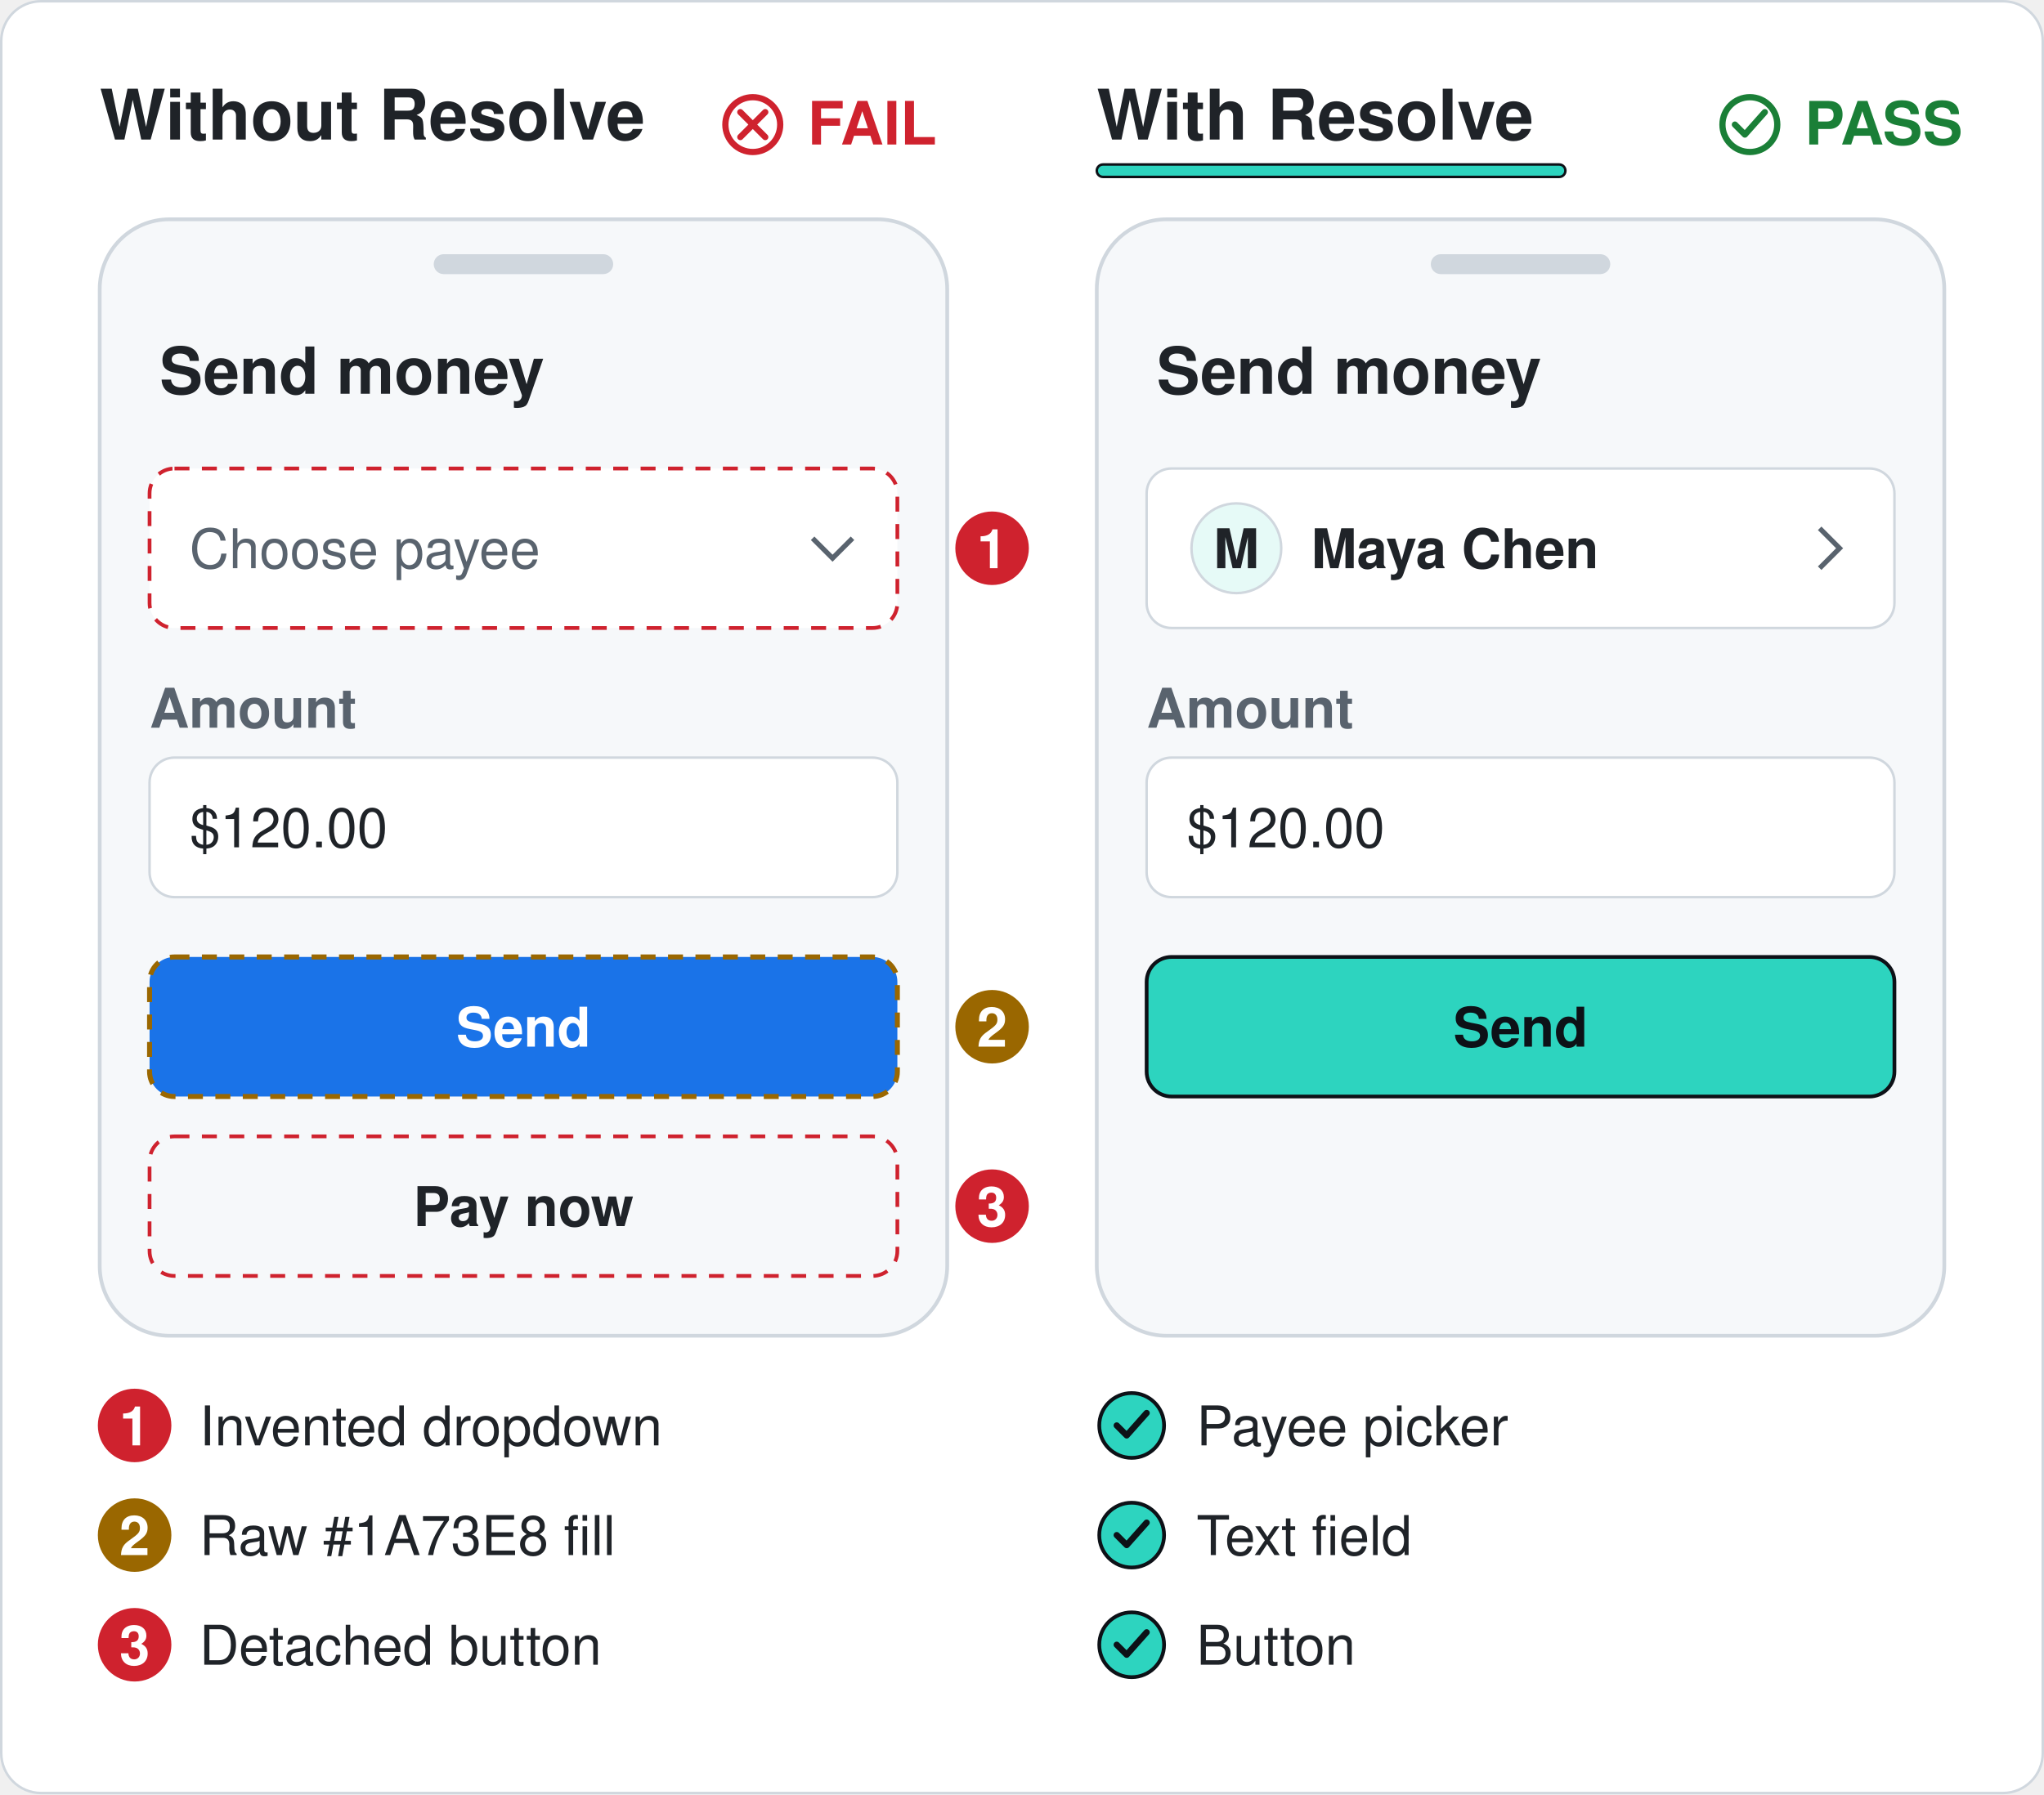
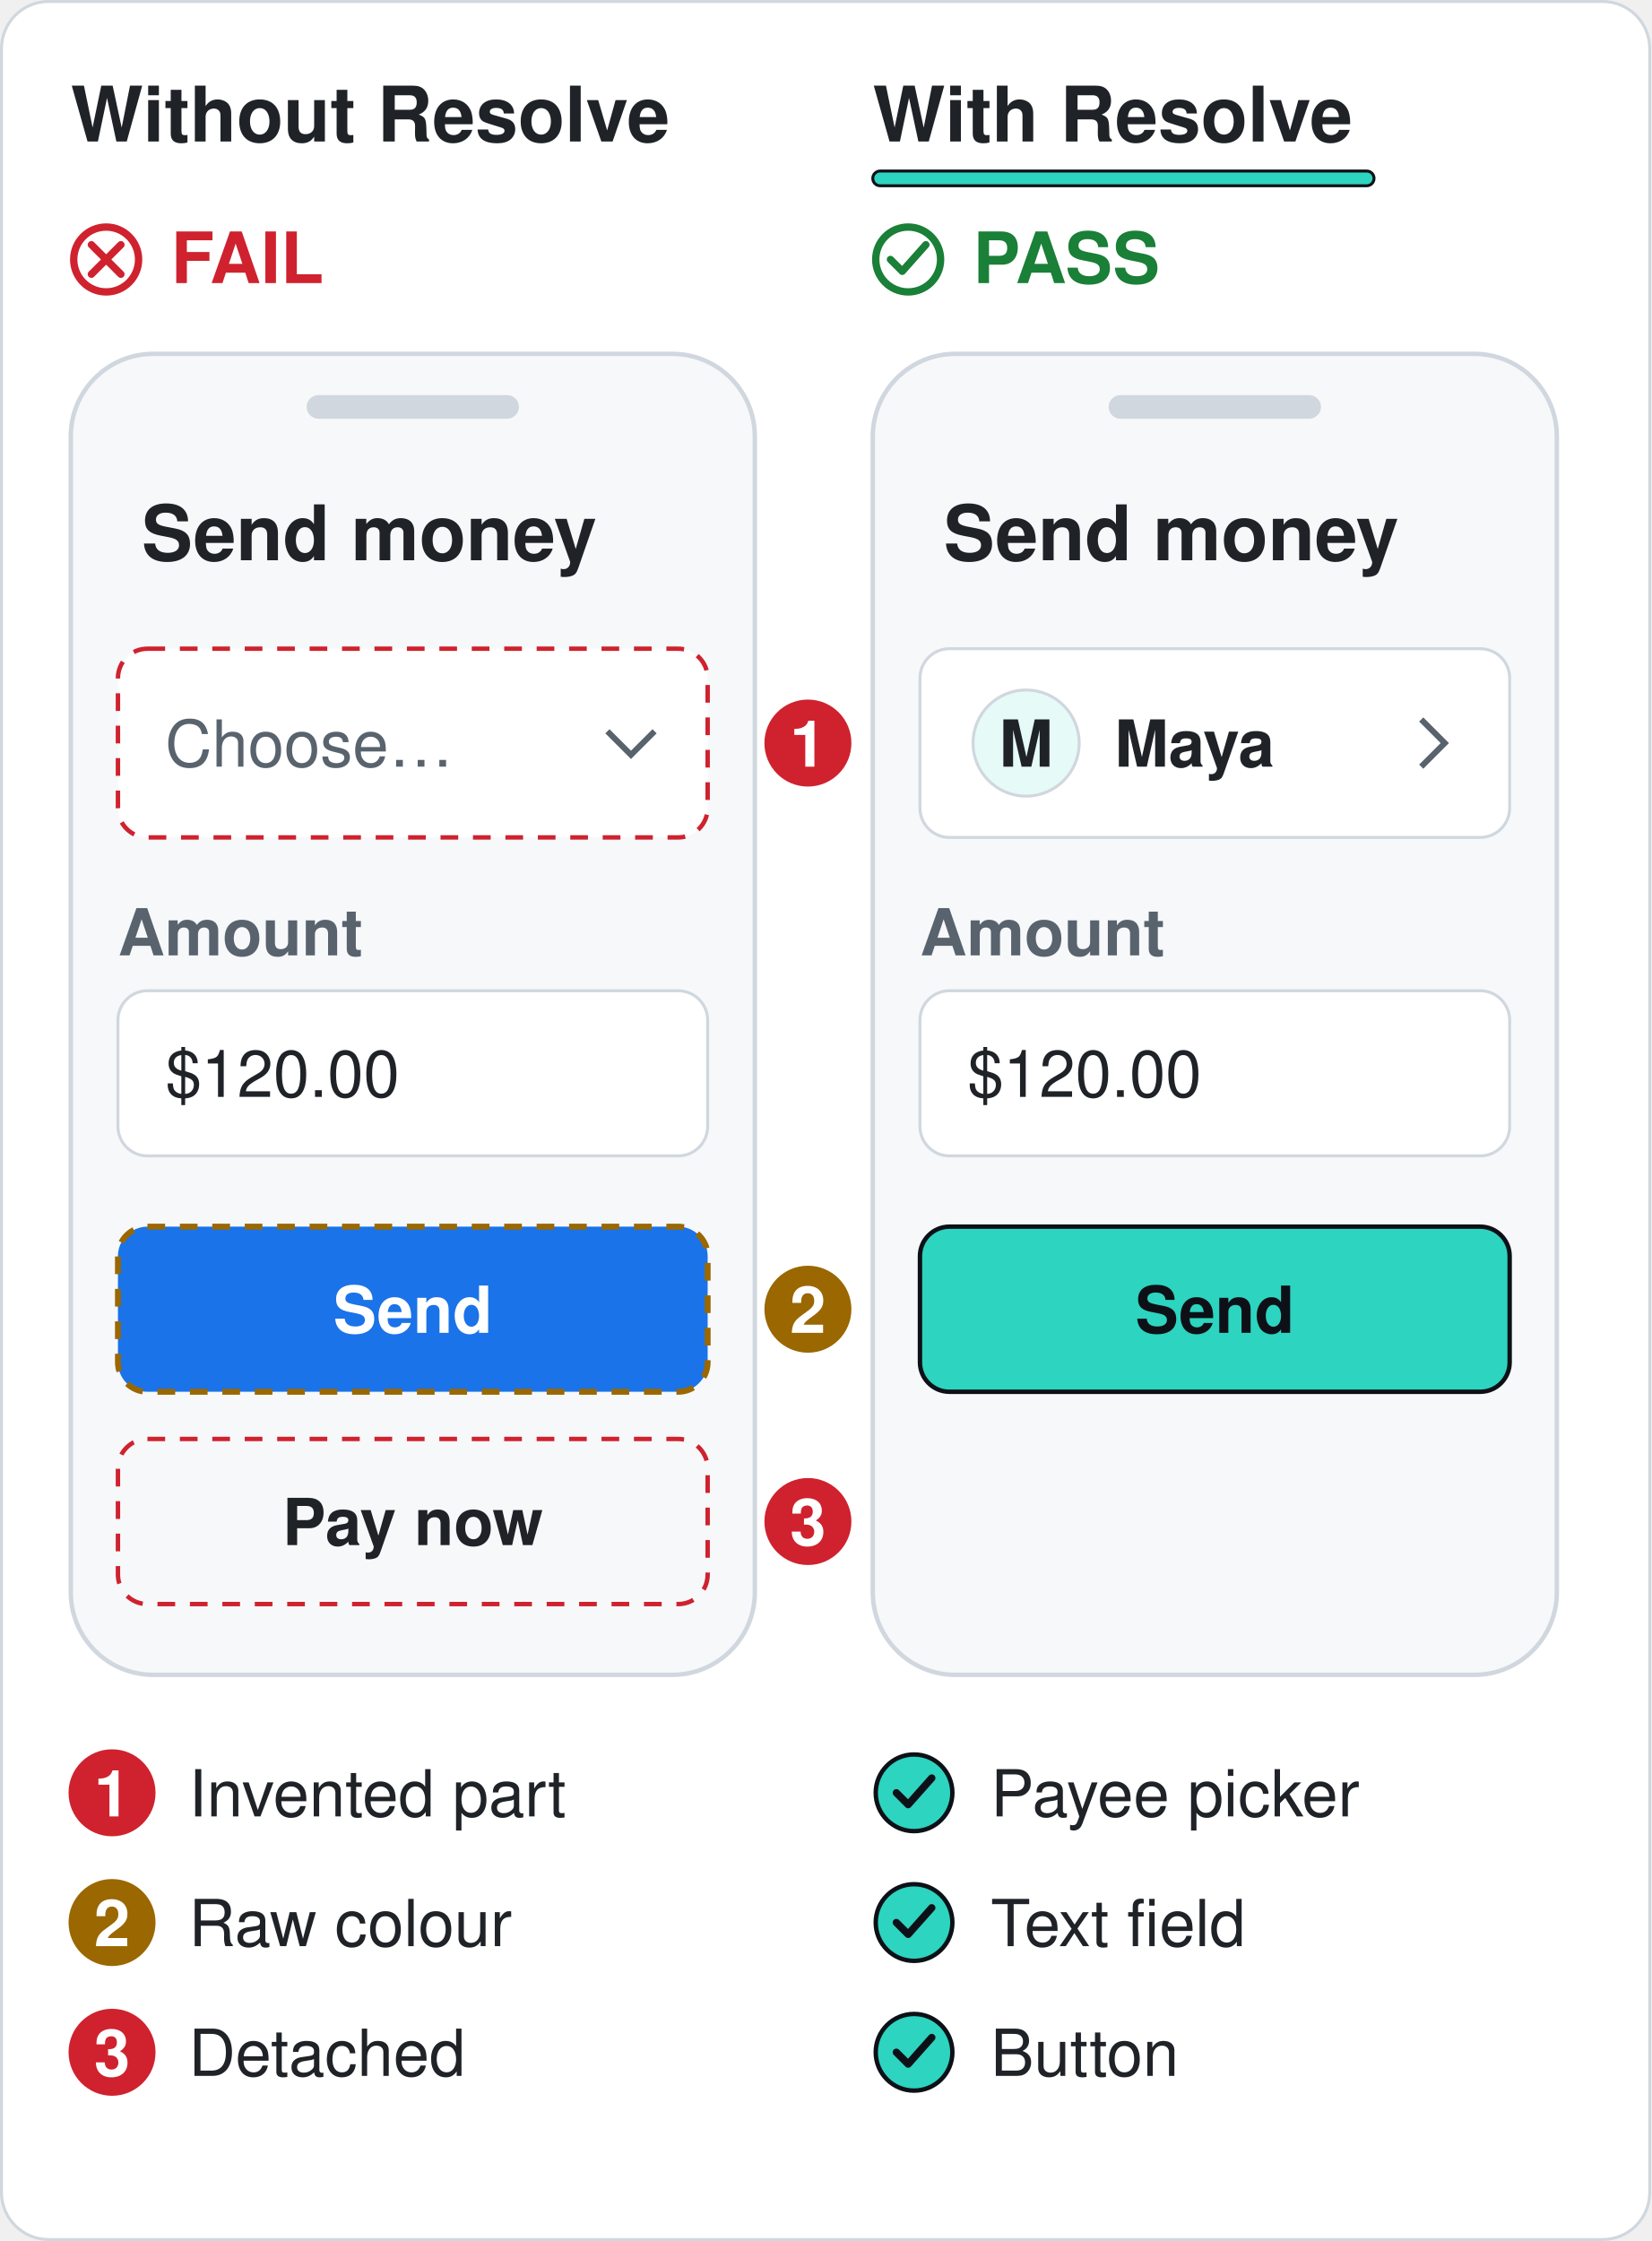
- <svg xmlns="http://www.w3.org/2000/svg" width="820" height="720" viewBox="0 0 820 720" role="img" aria-labelledby="t d">
-   <rect x="0.5" y="0.5" width="819" height="719" rx="16" fill="#FFFFFF" stroke="#D0D7DE" stroke-width="1" />
-   <text x="40" y="56" font-family="-apple-system,'Segoe UI',Helvetica,Arial,sans-serif" font-size="28" font-weight="600" fill="#1F2328" text-anchor="start">Without Resolve</text>
+ <svg xmlns="http://www.w3.org/2000/svg" width="560" height="760" viewBox="0 0 560 760" role="img" aria-labelledby="t d">
+   <rect x="0.5" y="0.5" width="559" height="759" rx="16" fill="#FFFFFF" stroke="#D0D7DE" stroke-width="1" />
+   <text x="24" y="48" font-family="-apple-system,'Segoe UI',Helvetica,Arial,sans-serif" font-size="26" font-weight="600" fill="#1F2328" text-anchor="start">Without Resolve</text>
  <g fill="none" stroke="#CF222E" stroke-width="2.5" stroke-linecap="round">
-     <circle cx="302" cy="50" r="11" />
-     <path d="M297 45 l10 10 M307 45 l-10 10" />
+     <circle cx="36" cy="88" r="11" />
+     <path d="M31 83 l10 10 M41 83 l-10 10" />
  </g>
-   <text x="324" y="58" font-family="-apple-system,'Segoe UI',Helvetica,Arial,sans-serif" font-size="24" font-weight="700" fill="#CF222E" text-anchor="start">FAIL</text>
+   <text x="58" y="96" font-family="-apple-system,'Segoe UI',Helvetica,Arial,sans-serif" font-size="24" font-weight="700" fill="#CF222E" text-anchor="start">FAIL</text>
  <g>
-     <rect x="40" y="88" width="340" height="448" rx="28" fill="#F6F8FA" stroke="#D0D7DE" stroke-width="1.5" />
-     <rect x="174.0" y="102" width="72" height="8" rx="4" fill="#D0D7DE" />
-     <text x="64" y="158" font-family="-apple-system,'Segoe UI',Helvetica,Arial,sans-serif" font-size="26" font-weight="700" fill="#1F2328" text-anchor="start">Send money</text>
+     <rect x="24" y="120" width="232" height="448" rx="28" fill="#F6F8FA" stroke="#D0D7DE" stroke-width="1.5" />
+     <rect x="104.0" y="134" width="72" height="8" rx="4" fill="#D0D7DE" />
+     <text x="48" y="190" font-family="-apple-system,'Segoe UI',Helvetica,Arial,sans-serif" font-size="26" font-weight="700" fill="#1F2328" text-anchor="start">Send money</text>
  </g>
  <g>
-     <rect x="60" y="188" width="300" height="64" rx="10" fill="#FFFFFF" stroke="#CF222E" stroke-width="1.5" stroke-dasharray="6 5" />
-     <text x="76" y="228" font-family="-apple-system,'Segoe UI',Helvetica,Arial,sans-serif" font-size="22" font-weight="400" fill="#59636E" text-anchor="start">Choose payee</text>
-     <path d="M326 216 l8 8 l8 -8" stroke="#59636E" stroke-width="2" fill="none" />
+     <rect x="40" y="220" width="200" height="64" rx="10" fill="#FFFFFF" stroke="#CF222E" stroke-width="1.5" stroke-dasharray="6 5" />
+     <text x="56" y="260" font-family="-apple-system,'Segoe UI',Helvetica,Arial,sans-serif" font-size="22" font-weight="400" fill="#59636E" text-anchor="start">Choose…</text>
+     <path d="M206 248 l8 8 l8 -8" stroke="#59636E" stroke-width="2" fill="none" />
  </g>
  <g>
-     <text x="60" y="292" font-family="-apple-system,'Segoe UI',Helvetica,Arial,sans-serif" font-size="22" font-weight="600" fill="#59636E" text-anchor="start">Amount</text>
-     <rect x="60" y="304" width="300" height="56" rx="10" fill="#FFFFFF" stroke="#D0D7DE" stroke-width="1" />
-     <text x="76" y="340" font-family="-apple-system,'Segoe UI',Helvetica,Arial,sans-serif" font-size="22" font-weight="400" fill="#1F2328" text-anchor="start">$120.00</text>
+     <text x="40" y="324" font-family="-apple-system,'Segoe UI',Helvetica,Arial,sans-serif" font-size="22" font-weight="600" fill="#59636E" text-anchor="start">Amount</text>
+     <rect x="40" y="336" width="200" height="56" rx="10" fill="#FFFFFF" stroke="#D0D7DE" stroke-width="1" />
+     <text x="56" y="372" font-family="-apple-system,'Segoe UI',Helvetica,Arial,sans-serif" font-size="22" font-weight="400" fill="#1F2328" text-anchor="start">$120.00</text>
  </g>
  <g>
-     <rect x="60" y="384" width="300" height="56" rx="10" fill="#1A73E8" stroke="#9A6700" stroke-width="2" stroke-dasharray="6 5" />
-     <text x="210.0" y="420" font-family="-apple-system,'Segoe UI',Helvetica,Arial,sans-serif" font-size="22" font-weight="700" fill="#FFFFFF" text-anchor="middle">Send</text>
+     <rect x="40" y="416" width="200" height="56" rx="10" fill="#1A73E8" stroke="#9A6700" stroke-width="2" stroke-dasharray="6 5" />
+     <text x="140.0" y="452" font-family="-apple-system,'Segoe UI',Helvetica,Arial,sans-serif" font-size="22" font-weight="700" fill="#FFFFFF" text-anchor="middle">Send</text>
  </g>
  <g>
-     <rect x="60" y="456" width="300" height="56" rx="10" fill="#F6F8FA" stroke="#CF222E" stroke-width="1.5" stroke-dasharray="6 5" />
-     <text x="210.0" y="492" font-family="-apple-system,'Segoe UI',Helvetica,Arial,sans-serif" font-size="22" font-weight="700" fill="#1F2328" text-anchor="middle">Pay now</text>
+     <rect x="40" y="488" width="200" height="56" rx="10" fill="#F6F8FA" stroke="#CF222E" stroke-width="1.5" stroke-dasharray="6 5" />
+     <text x="140.0" y="524" font-family="-apple-system,'Segoe UI',Helvetica,Arial,sans-serif" font-size="22" font-weight="700" fill="#1F2328" text-anchor="middle">Pay now</text>
  </g>
  <g>
-     <circle cx="398" cy="220" r="14" fill="#CF222E" stroke="#CF222E" stroke-width="1.5" />
-     <text x="398" y="228" font-family="-apple-system,'Segoe UI',Helvetica,Arial,sans-serif" font-size="22" font-weight="700" fill="#FFFFFF" text-anchor="middle">1</text>
+     <circle cx="274" cy="252" r="14" fill="#CF222E" stroke="#CF222E" stroke-width="1.5" />
+     <text x="274" y="260" font-family="-apple-system,'Segoe UI',Helvetica,Arial,sans-serif" font-size="22" font-weight="700" fill="#FFFFFF" text-anchor="middle">1</text>
  </g>
  <g>
-     <circle cx="398" cy="412" r="14" fill="#9A6700" stroke="#9A6700" stroke-width="1.5" />
-     <text x="398" y="420" font-family="-apple-system,'Segoe UI',Helvetica,Arial,sans-serif" font-size="22" font-weight="700" fill="#FFFFFF" text-anchor="middle">2</text>
+     <circle cx="274" cy="444" r="14" fill="#9A6700" stroke="#9A6700" stroke-width="1.5" />
+     <text x="274" y="452" font-family="-apple-system,'Segoe UI',Helvetica,Arial,sans-serif" font-size="22" font-weight="700" fill="#FFFFFF" text-anchor="middle">2</text>
  </g>
  <g>
-     <circle cx="398" cy="484" r="14" fill="#CF222E" stroke="#CF222E" stroke-width="1.5" />
-     <text x="398" y="492" font-family="-apple-system,'Segoe UI',Helvetica,Arial,sans-serif" font-size="22" font-weight="700" fill="#FFFFFF" text-anchor="middle">3</text>
+     <circle cx="274" cy="516" r="14" fill="#CF222E" stroke="#CF222E" stroke-width="1.5" />
+     <text x="274" y="524" font-family="-apple-system,'Segoe UI',Helvetica,Arial,sans-serif" font-size="22" font-weight="700" fill="#FFFFFF" text-anchor="middle">3</text>
  </g>
  <g>
-     <circle cx="54" cy="572" r="14" fill="#CF222E" stroke="#CF222E" stroke-width="1.5" />
-     <text x="54" y="580" font-family="-apple-system,'Segoe UI',Helvetica,Arial,sans-serif" font-size="22" font-weight="700" fill="#FFFFFF" text-anchor="middle">1</text>
+     <circle cx="38" cy="608" r="14" fill="#CF222E" stroke="#CF222E" stroke-width="1.5" />
+     <text x="38" y="616" font-family="-apple-system,'Segoe UI',Helvetica,Arial,sans-serif" font-size="22" font-weight="700" fill="#FFFFFF" text-anchor="middle">1</text>
  </g>
-   <text x="80" y="580" font-family="-apple-system,'Segoe UI',Helvetica,Arial,sans-serif" font-size="22" font-weight="400" fill="#1F2328" text-anchor="start">Invented dropdown</text>
+   <text x="64" y="616" font-family="-apple-system,'Segoe UI',Helvetica,Arial,sans-serif" font-size="22" font-weight="400" fill="#1F2328" text-anchor="start">Invented part</text>
  <g>
-     <circle cx="54" cy="616" r="14" fill="#9A6700" stroke="#9A6700" stroke-width="1.5" />
-     <text x="54" y="624" font-family="-apple-system,'Segoe UI',Helvetica,Arial,sans-serif" font-size="22" font-weight="700" fill="#FFFFFF" text-anchor="middle">2</text>
+     <circle cx="38" cy="652" r="14" fill="#9A6700" stroke="#9A6700" stroke-width="1.5" />
+     <text x="38" y="660" font-family="-apple-system,'Segoe UI',Helvetica,Arial,sans-serif" font-size="22" font-weight="700" fill="#FFFFFF" text-anchor="middle">2</text>
  </g>
-   <text x="80" y="624" font-family="-apple-system,'Segoe UI',Helvetica,Arial,sans-serif" font-size="22" font-weight="400" fill="#1F2328" text-anchor="start">Raw #1A73E8 fill</text>
+   <text x="64" y="660" font-family="-apple-system,'Segoe UI',Helvetica,Arial,sans-serif" font-size="22" font-weight="400" fill="#1F2328" text-anchor="start">Raw colour</text>
  <g>
-     <circle cx="54" cy="660" r="14" fill="#CF222E" stroke="#CF222E" stroke-width="1.5" />
-     <text x="54" y="668" font-family="-apple-system,'Segoe UI',Helvetica,Arial,sans-serif" font-size="22" font-weight="700" fill="#FFFFFF" text-anchor="middle">3</text>
+     <circle cx="38" cy="696" r="14" fill="#CF222E" stroke="#CF222E" stroke-width="1.5" />
+     <text x="38" y="704" font-family="-apple-system,'Segoe UI',Helvetica,Arial,sans-serif" font-size="22" font-weight="700" fill="#FFFFFF" text-anchor="middle">3</text>
  </g>
-   <text x="80" y="668" font-family="-apple-system,'Segoe UI',Helvetica,Arial,sans-serif" font-size="22" font-weight="400" fill="#1F2328" text-anchor="start">Detached button</text>
-   <text x="440" y="56" font-family="-apple-system,'Segoe UI',Helvetica,Arial,sans-serif" font-size="28" font-weight="600" fill="#1F2328" text-anchor="start">With Resolve</text>
-   <rect x="440" y="66" width="188" height="5" rx="2.5" fill="#2DD4BF" stroke="#0D1117" stroke-width="1" />
+   <text x="64" y="704" font-family="-apple-system,'Segoe UI',Helvetica,Arial,sans-serif" font-size="22" font-weight="400" fill="#1F2328" text-anchor="start">Detached</text>
+   <text x="296" y="48" font-family="-apple-system,'Segoe UI',Helvetica,Arial,sans-serif" font-size="26" font-weight="600" fill="#1F2328" text-anchor="start">With Resolve</text>
+   <rect x="296" y="58" width="170" height="5" rx="2.5" fill="#2DD4BF" stroke="#0D1117" stroke-width="1" />
  <g fill="none" stroke="#1A7F37" stroke-width="2.5" stroke-linecap="round" stroke-linejoin="round">
-     <circle cx="702" cy="50" r="11" />
-     <path d="M696 50 l4 4 l8 -9" />
+     <circle cx="308" cy="88" r="11" />
+     <path d="M302 88 l4 4 l8 -9" />
  </g>
-   <text x="724" y="58" font-family="-apple-system,'Segoe UI',Helvetica,Arial,sans-serif" font-size="24" font-weight="700" fill="#1A7F37" text-anchor="start">PASS</text>
+   <text x="330" y="96" font-family="-apple-system,'Segoe UI',Helvetica,Arial,sans-serif" font-size="24" font-weight="700" fill="#1A7F37" text-anchor="start">PASS</text>
  <g>
-     <rect x="440" y="88" width="340" height="448" rx="28" fill="#F6F8FA" stroke="#D0D7DE" stroke-width="1.5" />
-     <rect x="574.0" y="102" width="72" height="8" rx="4" fill="#D0D7DE" />
-     <text x="464" y="158" font-family="-apple-system,'Segoe UI',Helvetica,Arial,sans-serif" font-size="26" font-weight="700" fill="#1F2328" text-anchor="start">Send money</text>
+     <rect x="296" y="120" width="232" height="448" rx="28" fill="#F6F8FA" stroke="#D0D7DE" stroke-width="1.5" />
+     <rect x="376.0" y="134" width="72" height="8" rx="4" fill="#D0D7DE" />
+     <text x="320" y="190" font-family="-apple-system,'Segoe UI',Helvetica,Arial,sans-serif" font-size="26" font-weight="700" fill="#1F2328" text-anchor="start">Send money</text>
  </g>
  <g>
-     <rect x="460" y="188" width="300" height="64" rx="10" fill="#FFFFFF" stroke="#D0D7DE" stroke-width="1" />
-     <circle cx="496" cy="220" r="18" fill="#E6FAF7" stroke="#D0D7DE" />
-     <text x="496" y="228" font-family="-apple-system,'Segoe UI',Helvetica,Arial,sans-serif" font-size="22" font-weight="700" fill="#1F2328" text-anchor="middle">M</text>
-     <text x="526" y="228" font-family="-apple-system,'Segoe UI',Helvetica,Arial,sans-serif" font-size="22" font-weight="600" fill="#1F2328" text-anchor="start">Maya Chen</text>
-     <path d="M730 212 l8 8 l-8 8" stroke="#59636E" stroke-width="2" fill="none" />
+     <rect x="312" y="220" width="200" height="64" rx="10" fill="#FFFFFF" stroke="#D0D7DE" stroke-width="1" />
+     <circle cx="348" cy="252" r="18" fill="#E6FAF7" stroke="#D0D7DE" />
+     <text x="348" y="260" font-family="-apple-system,'Segoe UI',Helvetica,Arial,sans-serif" font-size="22" font-weight="700" fill="#1F2328" text-anchor="middle">M</text>
+     <text x="378" y="260" font-family="-apple-system,'Segoe UI',Helvetica,Arial,sans-serif" font-size="22" font-weight="600" fill="#1F2328" text-anchor="start">Maya</text>
+     <path d="M482 244 l8 8 l-8 8" stroke="#59636E" stroke-width="2" fill="none" />
  </g>
  <g>
-     <text x="460" y="292" font-family="-apple-system,'Segoe UI',Helvetica,Arial,sans-serif" font-size="22" font-weight="600" fill="#59636E" text-anchor="start">Amount</text>
-     <rect x="460" y="304" width="300" height="56" rx="10" fill="#FFFFFF" stroke="#D0D7DE" stroke-width="1" />
-     <text x="476" y="340" font-family="-apple-system,'Segoe UI',Helvetica,Arial,sans-serif" font-size="22" font-weight="400" fill="#1F2328" text-anchor="start">$120.00</text>
+     <text x="312" y="324" font-family="-apple-system,'Segoe UI',Helvetica,Arial,sans-serif" font-size="22" font-weight="600" fill="#59636E" text-anchor="start">Amount</text>
+     <rect x="312" y="336" width="200" height="56" rx="10" fill="#FFFFFF" stroke="#D0D7DE" stroke-width="1" />
+     <text x="328" y="372" font-family="-apple-system,'Segoe UI',Helvetica,Arial,sans-serif" font-size="22" font-weight="400" fill="#1F2328" text-anchor="start">$120.00</text>
  </g>
  <g>
-     <rect x="460" y="384" width="300" height="56" rx="10" fill="#2DD4BF" stroke="#0D1117" stroke-width="1.5" />
-     <text x="610.0" y="420" font-family="-apple-system,'Segoe UI',Helvetica,Arial,sans-serif" font-size="22" font-weight="700" fill="#0D1117" text-anchor="middle">Send</text>
+     <rect x="312" y="416" width="200" height="56" rx="10" fill="#2DD4BF" stroke="#0D1117" stroke-width="1.5" />
+     <text x="412.0" y="452" font-family="-apple-system,'Segoe UI',Helvetica,Arial,sans-serif" font-size="22" font-weight="700" fill="#0D1117" text-anchor="middle">Send</text>
  </g>
  <g>
-     <circle cx="454" cy="572" r="13" fill="#2DD4BF" stroke="#0D1117" stroke-width="1.5" />
-     <path d="M448 572 l4 4 l8 -9" stroke="#0D1117" stroke-width="2.5" fill="none" stroke-linecap="round" stroke-linejoin="round" />
+     <circle cx="310" cy="608" r="13" fill="#2DD4BF" stroke="#0D1117" stroke-width="1.5" />
+     <path d="M304 608 l4 4 l8 -9" stroke="#0D1117" stroke-width="2.5" fill="none" stroke-linecap="round" stroke-linejoin="round" />
  </g>
-   <text x="480" y="580" font-family="-apple-system,'Segoe UI',Helvetica,Arial,sans-serif" font-size="22" font-weight="400" fill="#1F2328" text-anchor="start">Payee picker</text>
+   <text x="336" y="616" font-family="-apple-system,'Segoe UI',Helvetica,Arial,sans-serif" font-size="22" font-weight="400" fill="#1F2328" text-anchor="start">Payee picker</text>
  <g>
-     <circle cx="454" cy="616" r="13" fill="#2DD4BF" stroke="#0D1117" stroke-width="1.5" />
-     <path d="M448 616 l4 4 l8 -9" stroke="#0D1117" stroke-width="2.5" fill="none" stroke-linecap="round" stroke-linejoin="round" />
+     <circle cx="310" cy="652" r="13" fill="#2DD4BF" stroke="#0D1117" stroke-width="1.5" />
+     <path d="M304 652 l4 4 l8 -9" stroke="#0D1117" stroke-width="2.5" fill="none" stroke-linecap="round" stroke-linejoin="round" />
  </g>
-   <text x="480" y="624" font-family="-apple-system,'Segoe UI',Helvetica,Arial,sans-serif" font-size="22" font-weight="400" fill="#1F2328" text-anchor="start">Text field</text>
+   <text x="336" y="660" font-family="-apple-system,'Segoe UI',Helvetica,Arial,sans-serif" font-size="22" font-weight="400" fill="#1F2328" text-anchor="start">Text field</text>
  <g>
-     <circle cx="454" cy="660" r="13" fill="#2DD4BF" stroke="#0D1117" stroke-width="1.5" />
-     <path d="M448 660 l4 4 l8 -9" stroke="#0D1117" stroke-width="2.5" fill="none" stroke-linecap="round" stroke-linejoin="round" />
+     <circle cx="310" cy="696" r="13" fill="#2DD4BF" stroke="#0D1117" stroke-width="1.5" />
+     <path d="M304 696 l4 4 l8 -9" stroke="#0D1117" stroke-width="2.5" fill="none" stroke-linecap="round" stroke-linejoin="round" />
  </g>
-   <text x="480" y="668" font-family="-apple-system,'Segoe UI',Helvetica,Arial,sans-serif" font-size="22" font-weight="400" fill="#1F2328" text-anchor="start">Button</text>
+   <text x="336" y="704" font-family="-apple-system,'Segoe UI',Helvetica,Arial,sans-serif" font-size="22" font-weight="400" fill="#1F2328" text-anchor="start">Button</text>
</svg>
